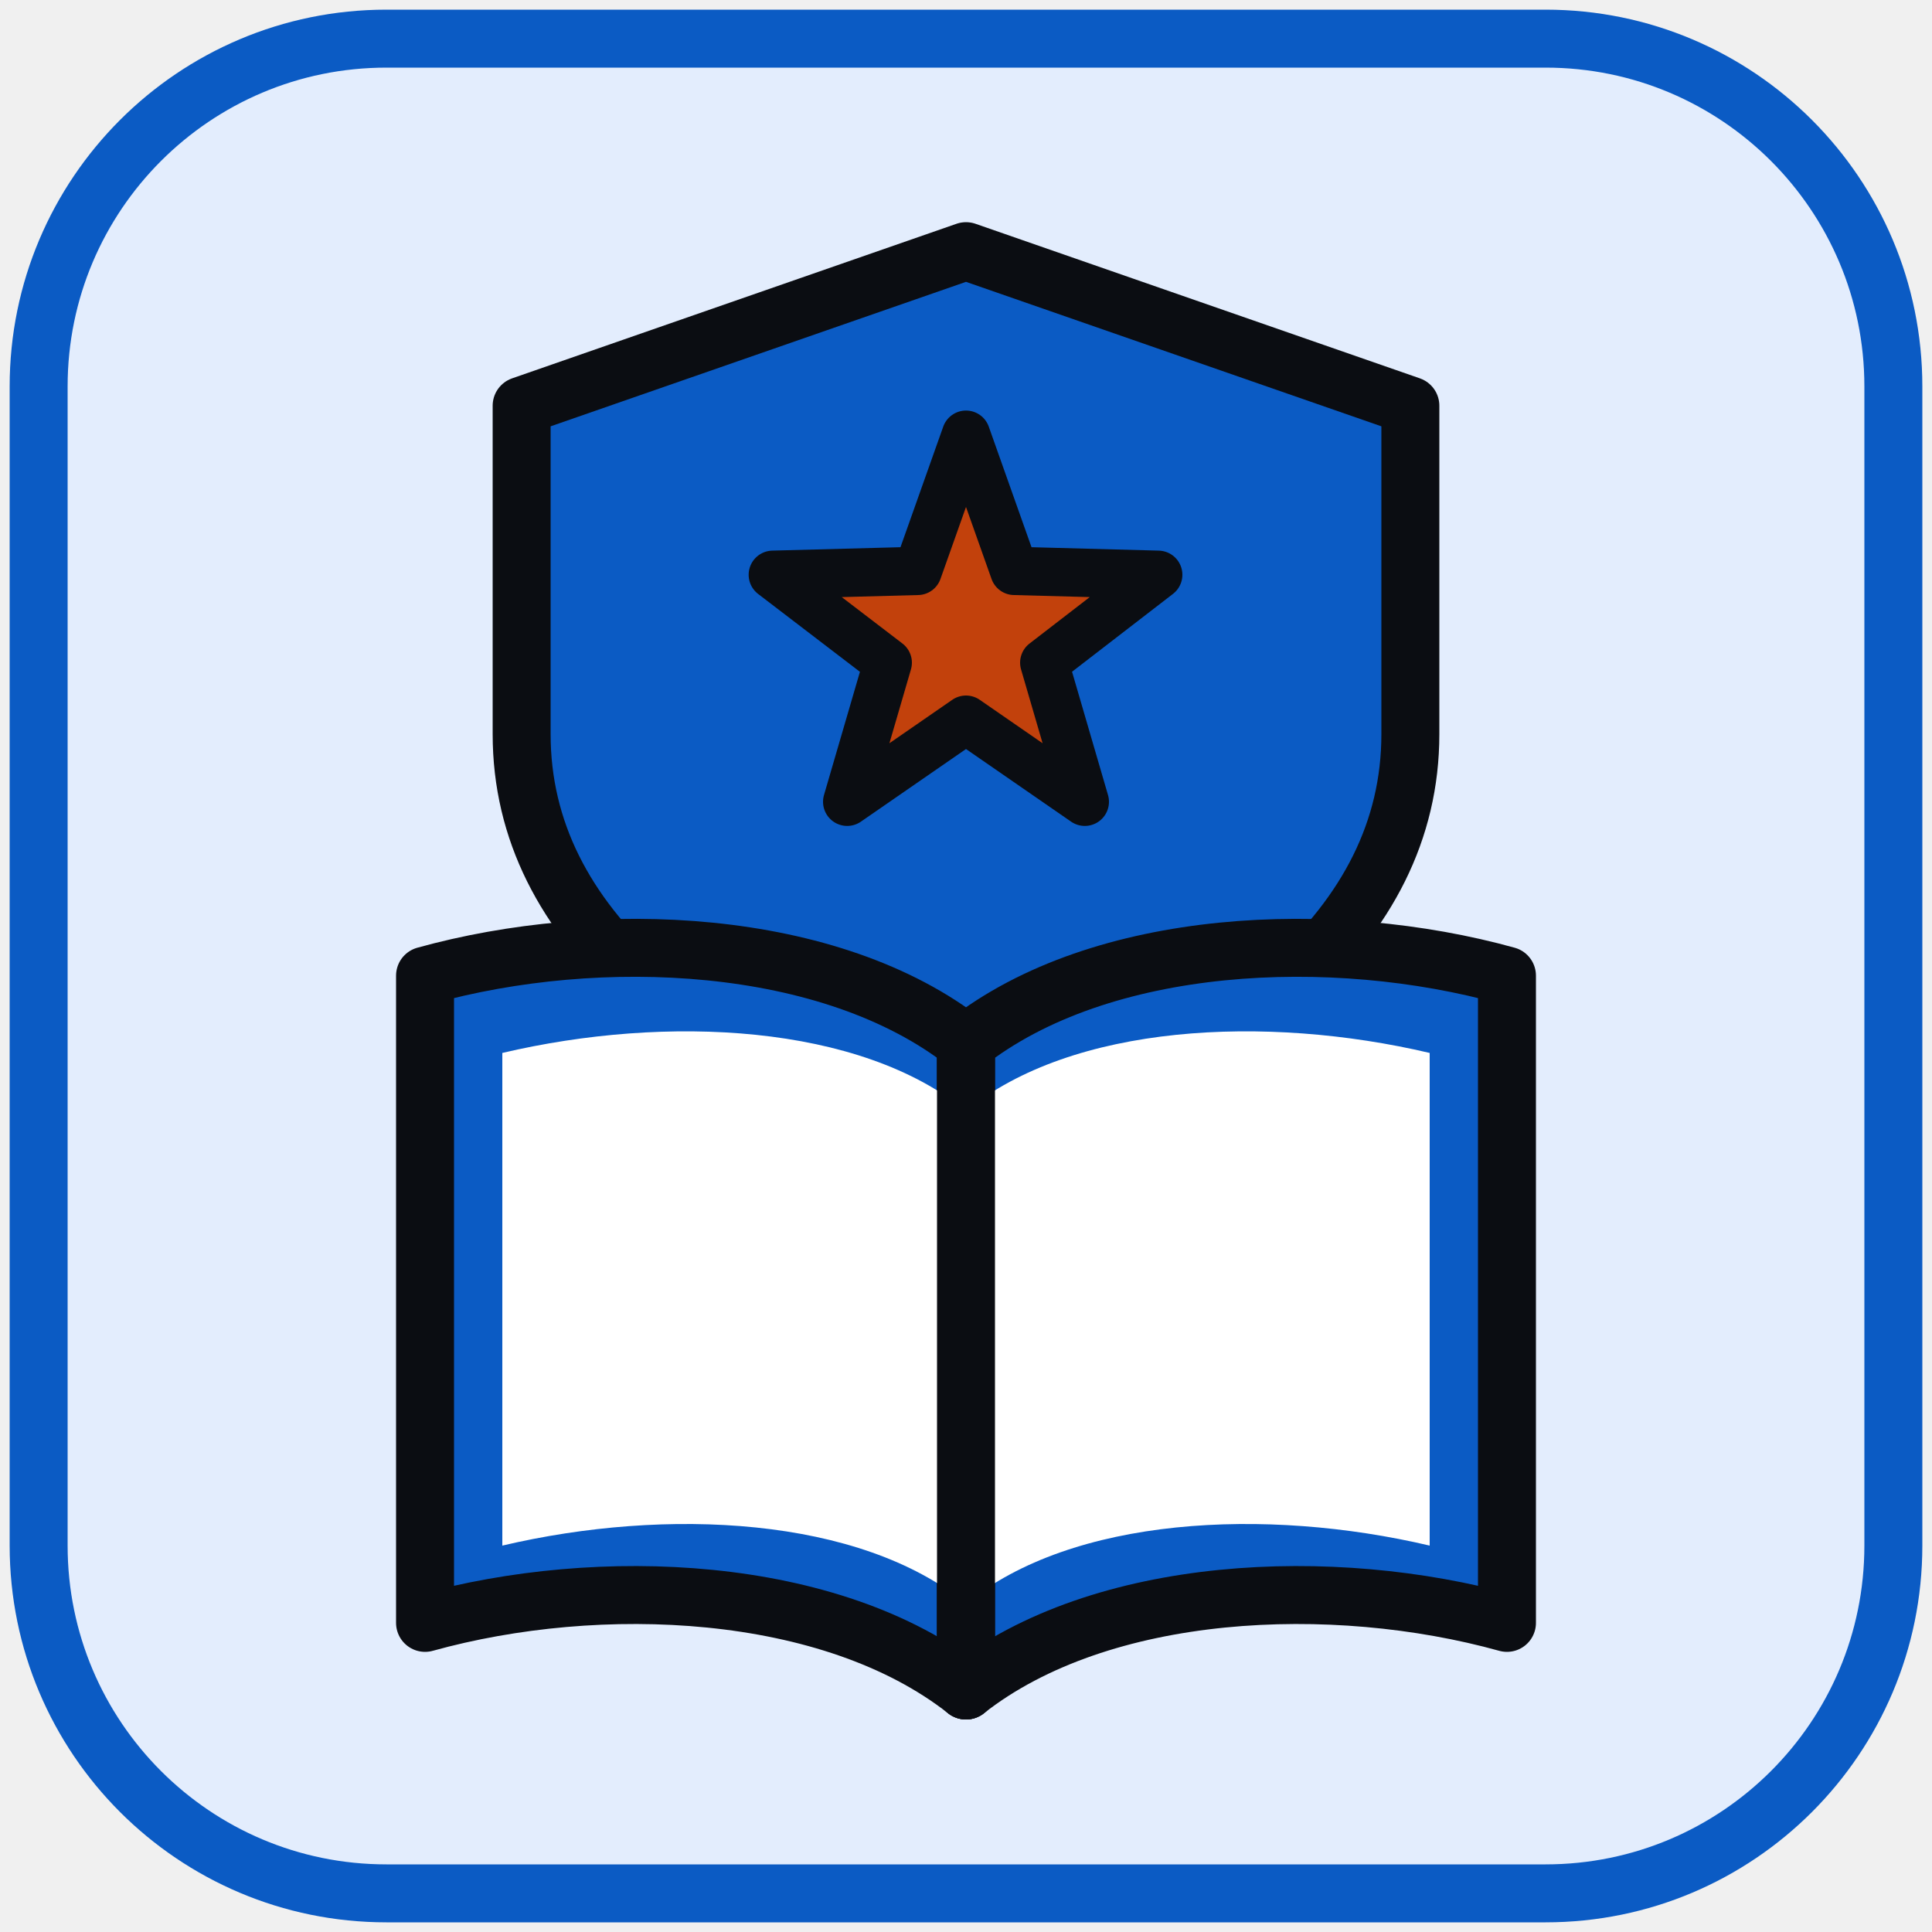
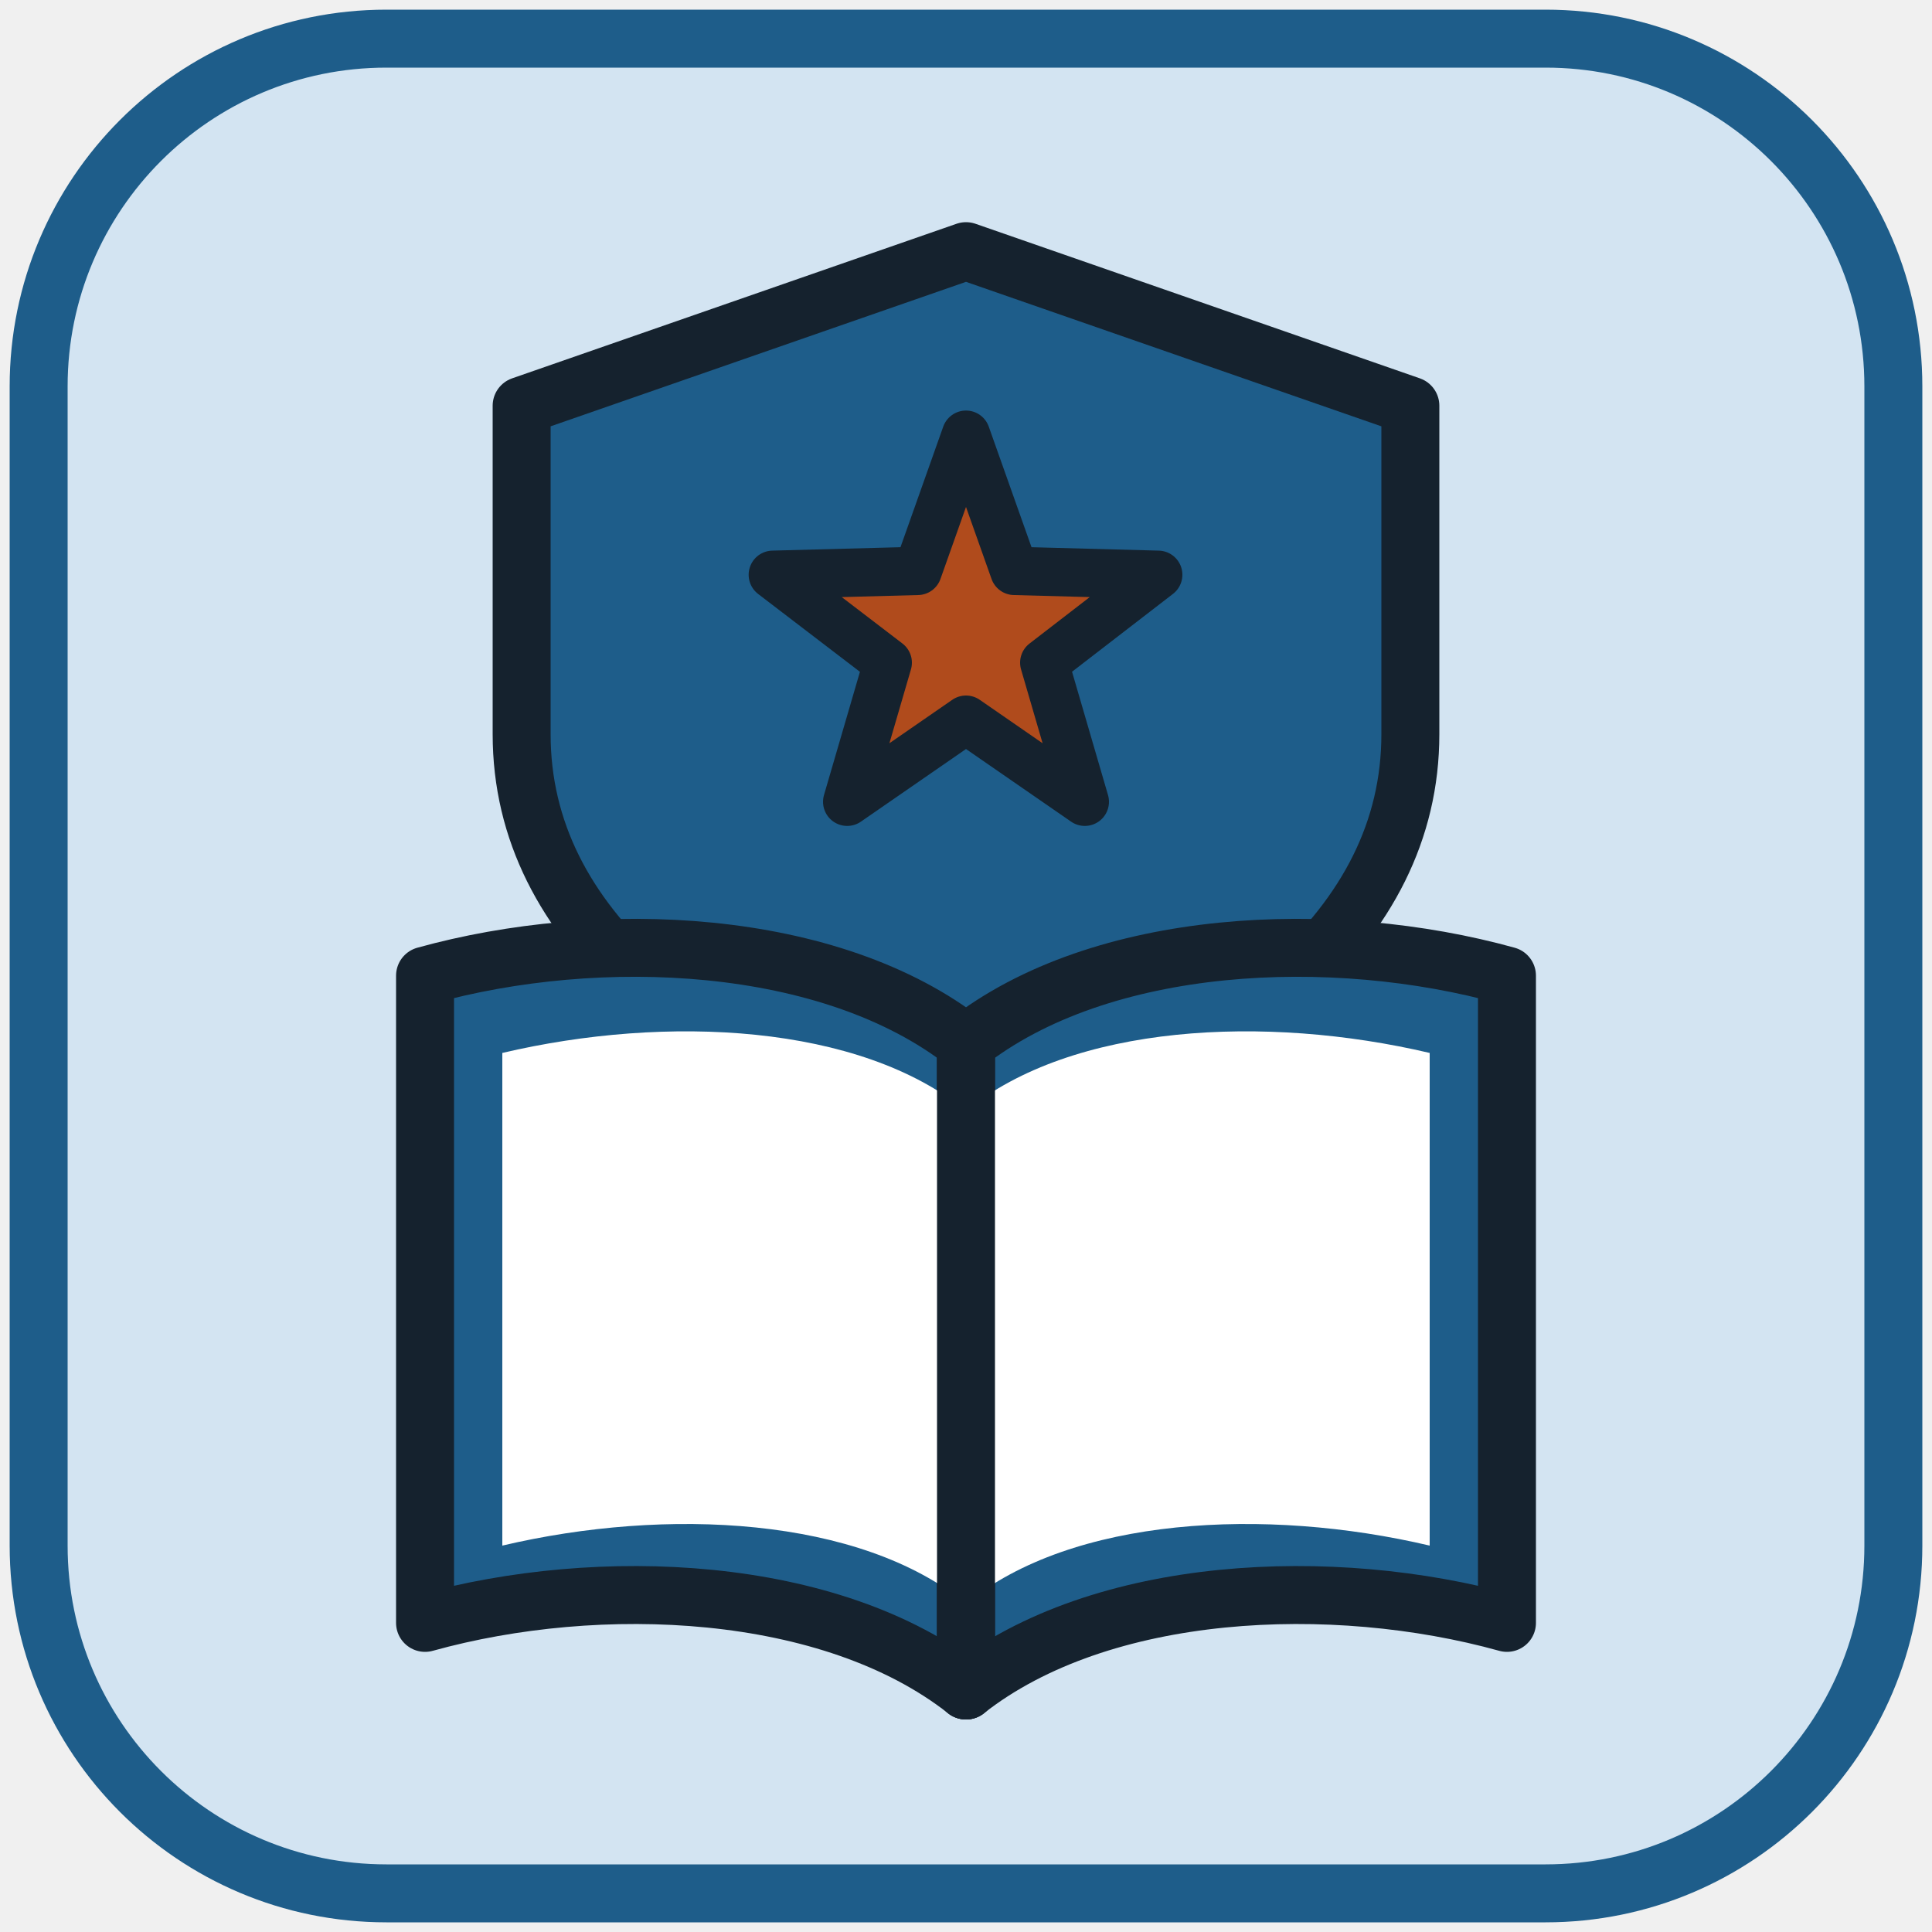
<svg xmlns="http://www.w3.org/2000/svg" viewBox="0 0 200 200" aria-hidden="true" focusable="false">
-   <rect x="4" y="4" width="192" height="192" rx="36" fill="#e3edfd" stroke="#0b5bc4" stroke-width="6" />
-   <path d="M100 26 146 42v34c0 20-18 34-46 44-28-10-46-24-46-44V42Z" fill="#0b5bc4" stroke="#0b0d12" stroke-width="6" stroke-linejoin="round" />
-   <path d="M100 45 105 59.1 119.9 59.5 108.1 68.6 112.3 83 100 74.5 87.7 83 91.9 68.6 80 59.5 95 59.1Z" fill="#c2410c" stroke="#0b0d12" stroke-width="5" stroke-linejoin="round" />
-   <g stroke="#0b0d12" stroke-width="6" stroke-linecap="round" stroke-linejoin="round">
-     <path d="M100 108c-14-11-38-12-56-7v67c18-5 42-4 56 7Z" fill="#0b5bc4" />
-     <path d="M100 108c14-11 38-12 56-7v67c-18-5-42-4-56 7Z" fill="#0b5bc4" />
+   <rect x="4" y="4" width="192" height="192" rx="36" fill="#d3e4f2" stroke="#1e5d8a" stroke-width="6" />
+   <path d="M100 26 146 42v34c0 20-18 34-46 44-28-10-46-24-46-44V42Z" fill="#1e5d8a" stroke="#15222e" stroke-width="6" stroke-linejoin="round" />
+   <path d="M100 45 105 59.1 119.9 59.5 108.1 68.6 112.3 83 100 74.5 87.7 83 91.9 68.6 80 59.5 95 59.1Z" fill="#b04b1c" stroke="#15222e" stroke-width="5" stroke-linejoin="round" />
+   <g stroke="#15222e" stroke-width="6" stroke-linecap="round" stroke-linejoin="round">
+     <path d="M100 108c-14-11-38-12-56-7v67c18-5 42-4 56 7Z" fill="#1e5d8a" />
+     <path d="M100 108c14-11 38-12 56-7v67c-18-5-42-4-56 7Z" fill="#1e5d8a" />
  </g>
  <g fill="#ffffff">
    <path d="M100 115c-11-9-31-10-48-6v51c17-4 37-3 48 6Z" />
    <path d="M100 115c11-9 31-10 48-6v51c-17-4-37-3-48 6Z" />
  </g>
-   <path d="M100 108v67" fill="none" stroke="#0b0d12" stroke-width="6" stroke-linecap="round" />
+   <path d="M100 108v67" fill="none" stroke="#15222e" stroke-width="6" stroke-linecap="round" />
</svg>
